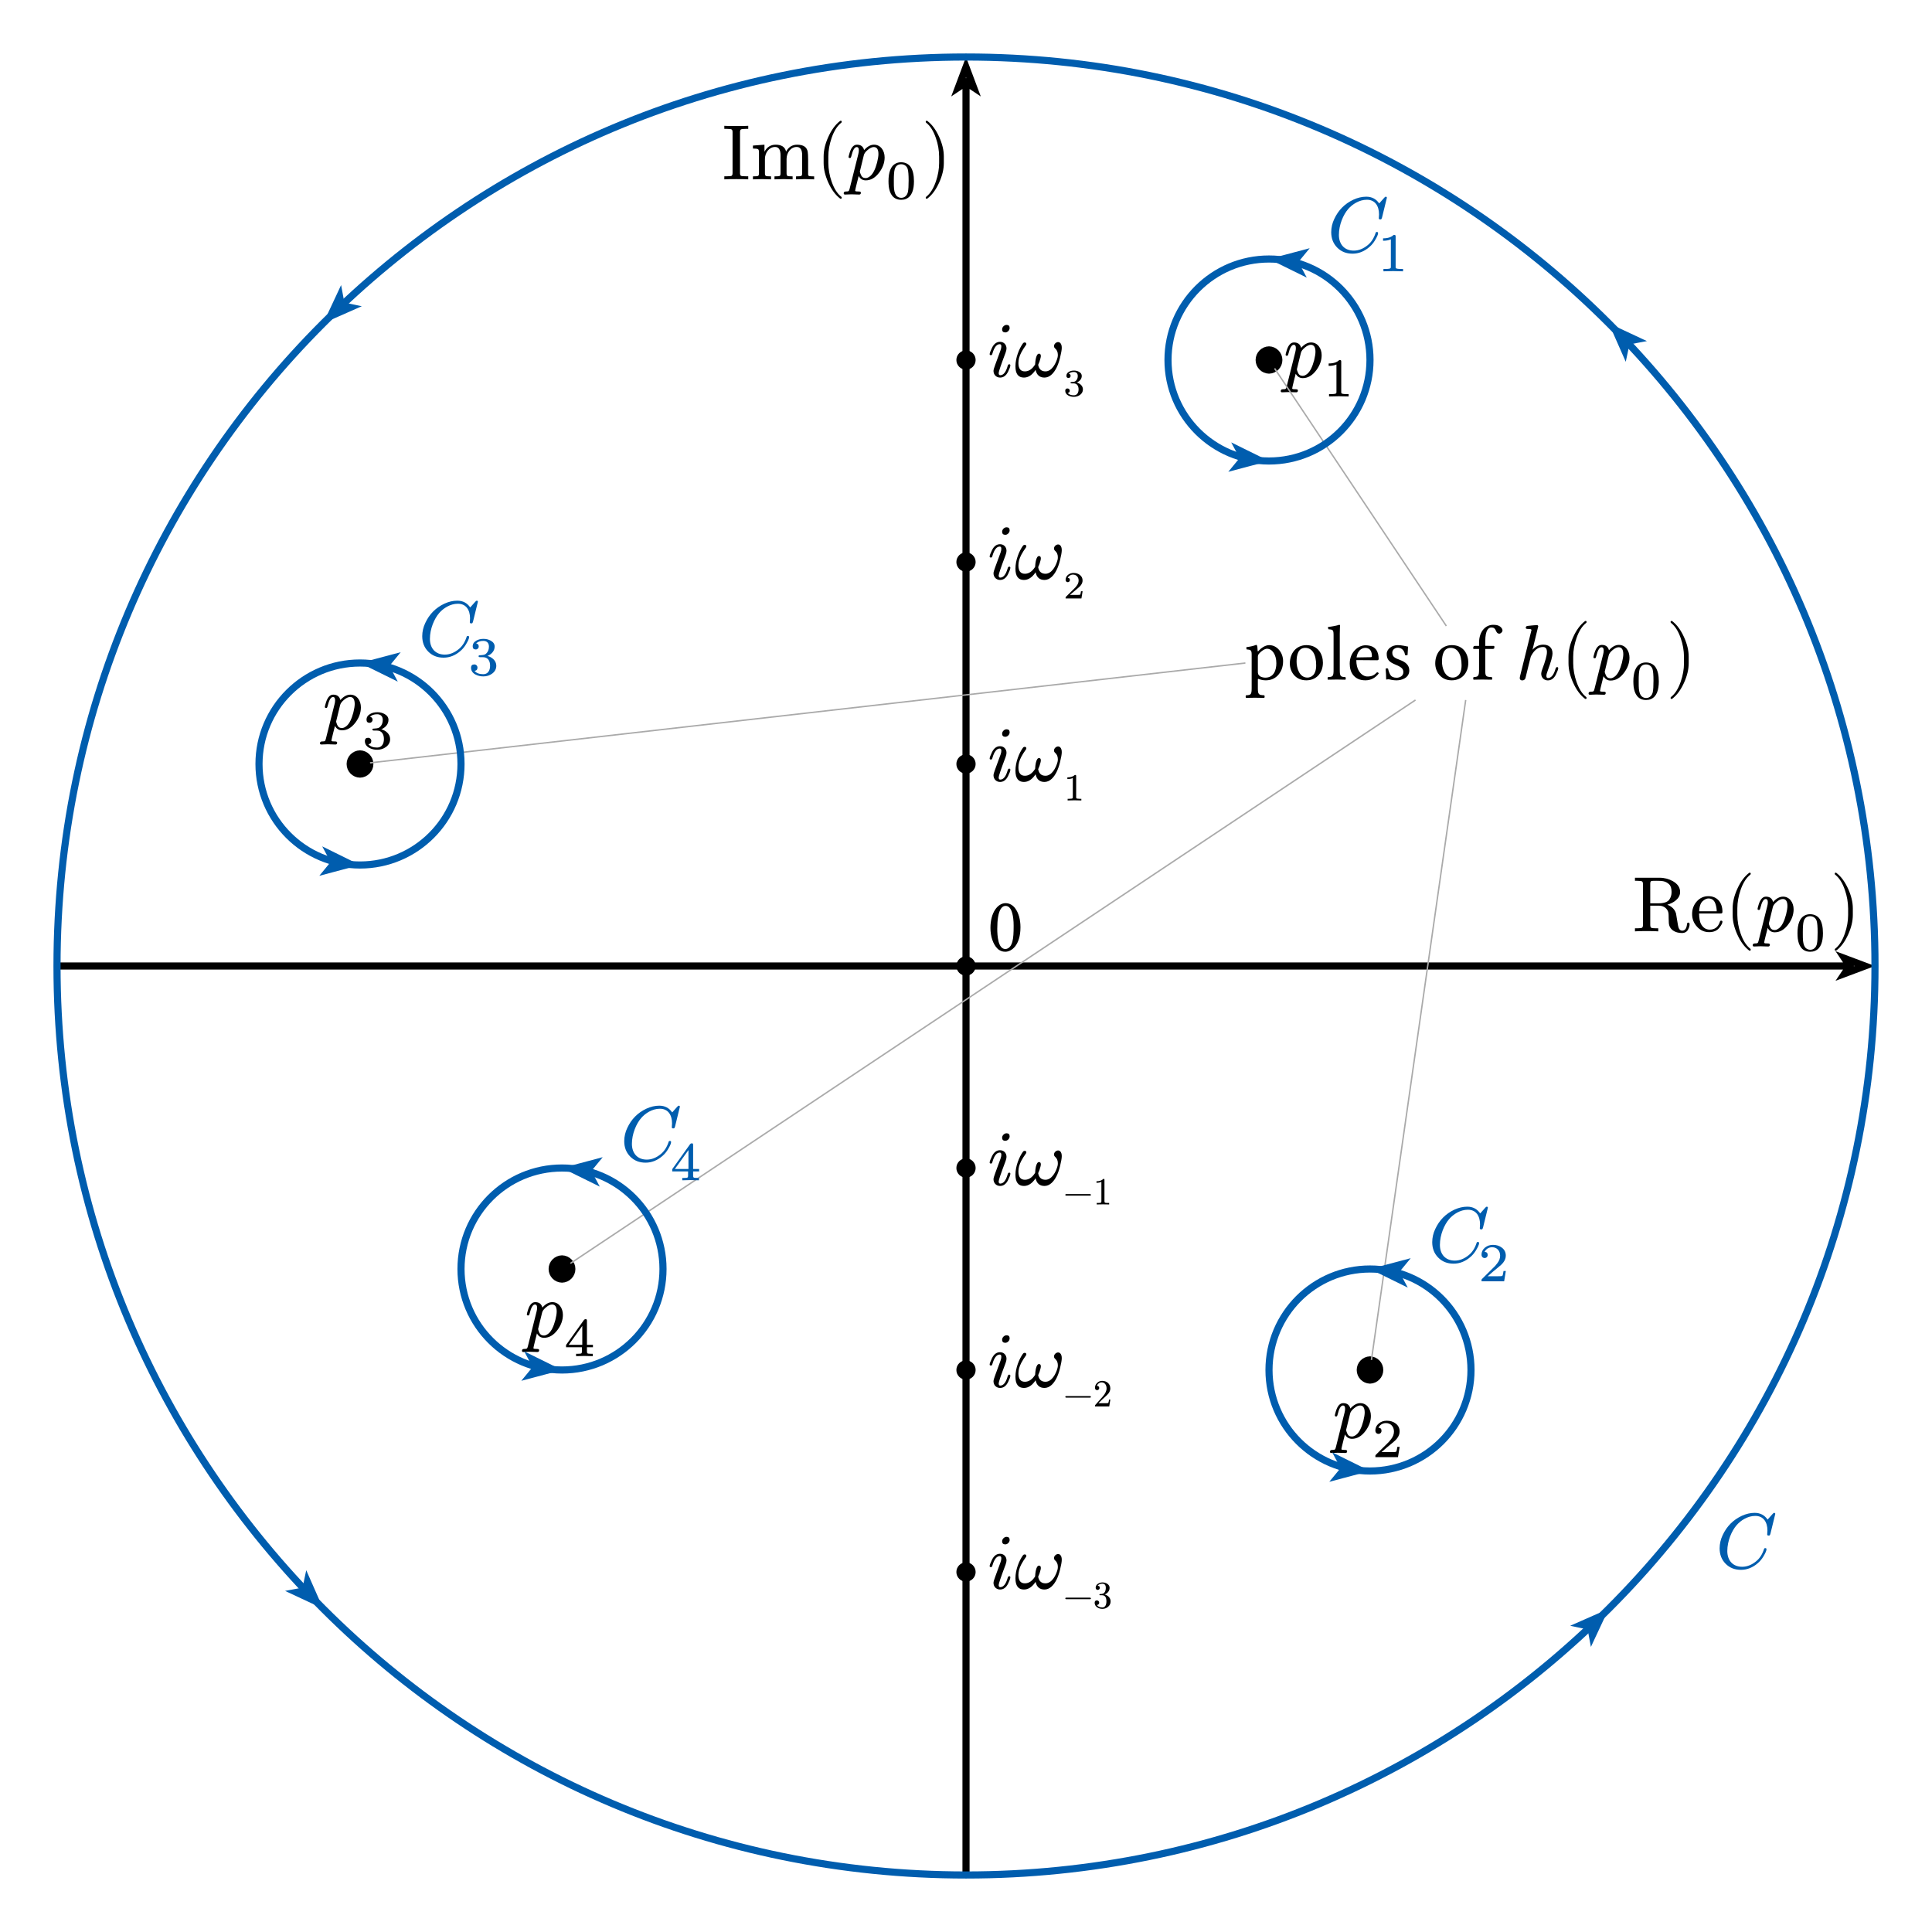
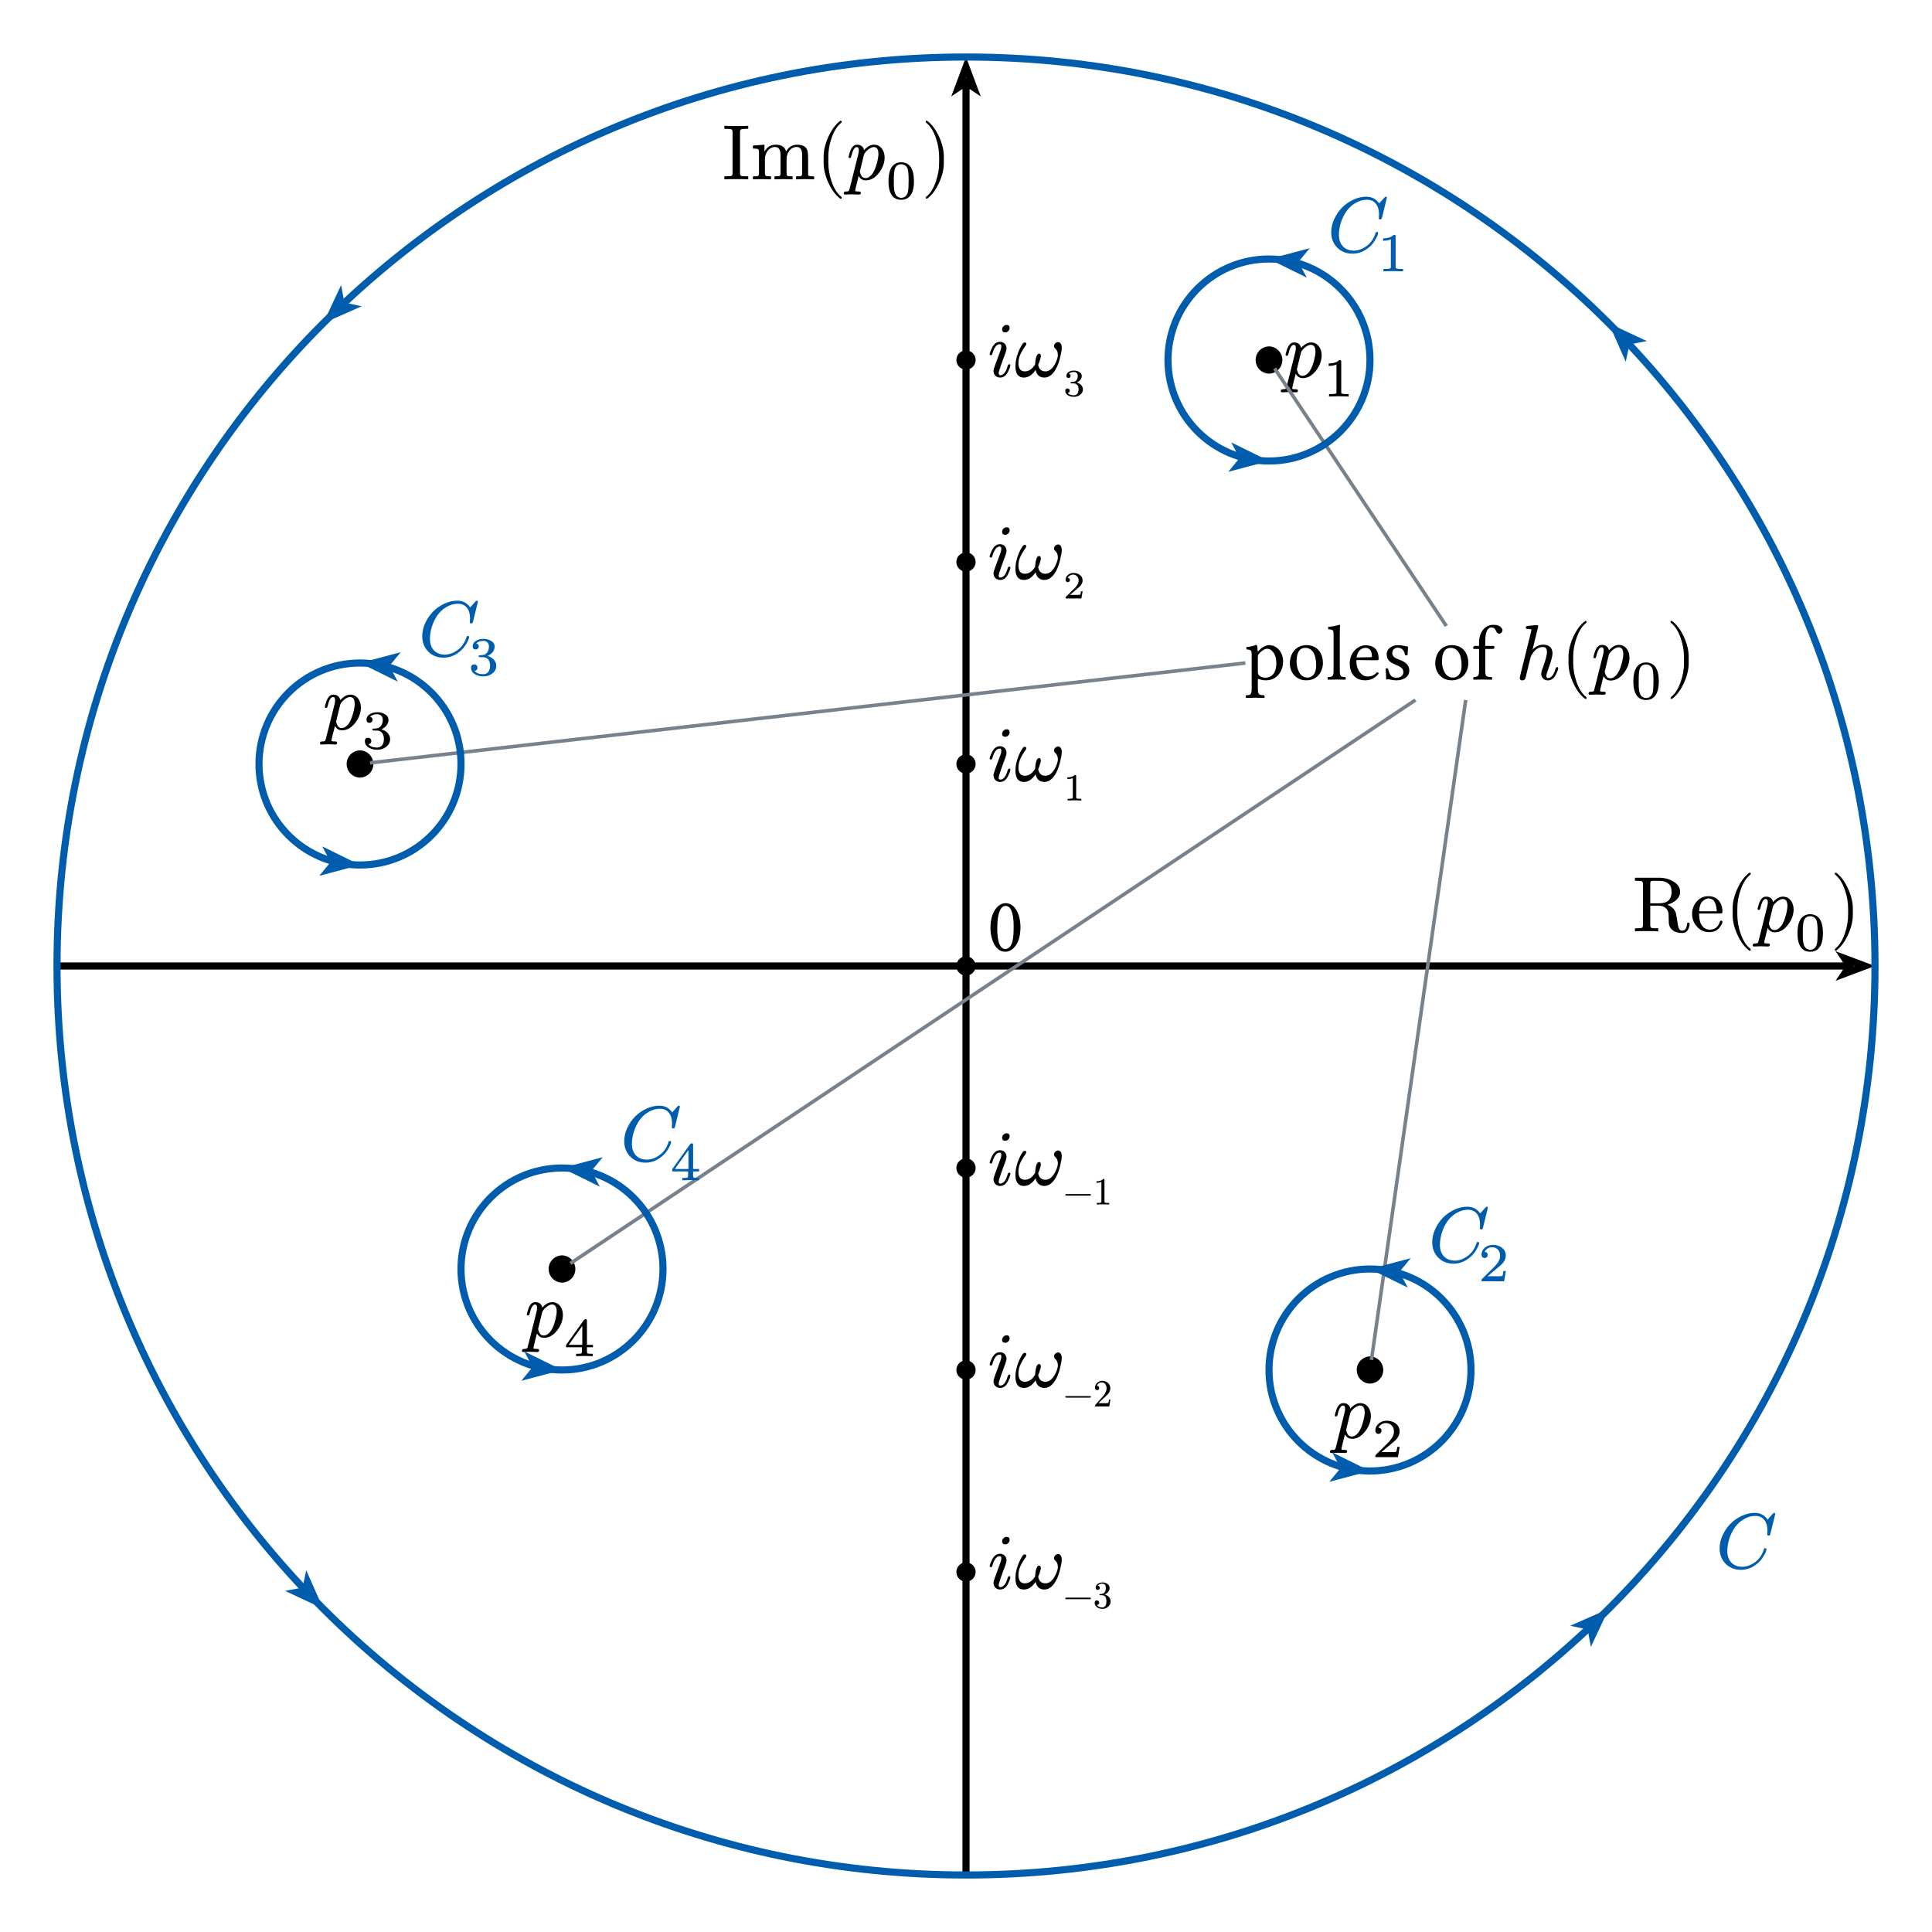
<svg xmlns="http://www.w3.org/2000/svg" xmlns:xlink="http://www.w3.org/1999/xlink" width="361.491" height="361.491" viewBox="0 0 271.118 271.118">
  <path fill="none" stroke="#000" d="M8 135.56h251.568m2.126-.001-2.835-1.063.71 1.063-.71 1.063z" />
  <path fill="none" d="M227.05 121.175h36.068v14.384H227.05z" />
  <g transform="matrix(1 0 0 -1 229.05 130.688)">
    <use xlink:href="#a" />
    <use xlink:href="#b" x="8.096" />
  </g>
  <use xlink:href="#c" transform="matrix(1 0 0 -1 242.03 130.688)" />
  <use xlink:href="#d" transform="matrix(1 0 0 -1 246.309 130.688)" />
  <use xlink:href="#e" transform="matrix(1 0 0 -1 251.842 133.405)" />
  <use xlink:href="#f" transform="matrix(1 0 0 -1 256.84 130.688)" />
  <path fill="none" stroke="#000" d="M135.56 263.118V11.55m-.001-2.126-1.063 2.835 1.063-.709 1.063.709z" />
  <path fill="none" d="M99.337 15.654h36.222v14.384H99.337z" />
  <g transform="matrix(1 0 0 -1 101.337 25.167)">
    <use xlink:href="#g" />
    <use xlink:href="#h" x="3.971" />
  </g>
  <use xlink:href="#c" transform="matrix(1 0 0 -1 114.47 25.167)" />
  <use xlink:href="#d" transform="matrix(1 0 0 -1 118.75 25.167)" />
  <use xlink:href="#e" transform="matrix(1 0 0 -1 124.283 27.884)" />
  <use xlink:href="#f" transform="matrix(1 0 0 -1 129.28 25.167)" />
  <path stroke="#000" d="M135.559 219.748a.85.85 0 1 0 .001 1.702.85.85 0 0 0 0-1.702Z" />
  <path fill="none" d="M135.56 215.424h24.14v10.349h-24.14z" />
  <use xlink:href="#i" transform="matrix(1 0 0 -1 138.56 222.937)" />
  <use xlink:href="#j" transform="matrix(1 0 0 -1 142.354 222.937)" />
  <g transform="matrix(1 0 0 -1 149.196 225.654)">
    <use xlink:href="#k" />
    <use xlink:href="#l" x="4.193" />
  </g>
  <path stroke="#000" d="M135.559 191.402a.85.85 0 1 0 .001 1.701.85.85 0 0 0 0-1.701Z" />
  <path fill="none" d="M135.56 187.137h24.14v10.23h-24.14z" />
  <use xlink:href="#i" transform="matrix(1 0 0 -1 138.56 194.65)" />
  <use xlink:href="#j" transform="matrix(1 0 0 -1 142.354 194.65)" />
  <g transform="matrix(1 0 0 -1 149.196 197.367)">
    <use xlink:href="#k" />
    <use xlink:href="#m" x="4.193" />
  </g>
  <path stroke="#000" d="M135.559 163.055a.85.85 0 1 0 .001 1.702.85.85 0 0 0 0-1.702Z" />
  <path fill="none" d="M135.56 158.79h24.14v10.23h-24.14z" />
  <use xlink:href="#i" transform="matrix(1 0 0 -1 138.56 166.304)" />
  <use xlink:href="#j" transform="matrix(1 0 0 -1 142.354 166.304)" />
  <g transform="matrix(1 0 0 -1 149.196 169.02)">
    <use xlink:href="#k" />
    <use xlink:href="#n" x="4.193" />
  </g>
  <path stroke="#000" d="M135.559 106.362a.85.85 0 1 0 .001 1.702.85.85 0 0 0 0-1.702Z" />
  <path fill="none" d="M135.56 102.098h20.319v10.23h-20.32z" />
  <use xlink:href="#i" transform="matrix(1 0 0 -1 138.56 109.61)" />
  <use xlink:href="#j" transform="matrix(1 0 0 -1 142.354 109.61)" />
  <use xlink:href="#o" transform="matrix(1 0 0 -1 149.196 112.328)" />
  <path stroke="#000" d="M135.559 78.016a.85.85 0 1 0 .001 1.702.85.85 0 0 0 0-1.702Z" />
  <path fill="none" d="M135.56 73.751h20.319v10.23h-20.32z" />
  <use xlink:href="#i" transform="matrix(1 0 0 -1 138.56 81.264)" />
  <use xlink:href="#j" transform="matrix(1 0 0 -1 142.354 81.264)" />
  <use xlink:href="#p" transform="matrix(1 0 0 -1 149.196 83.981)" />
  <path stroke="#000" d="M135.559 49.67a.85.85 0 1 0 .001 1.701.85.85 0 0 0 0-1.702Z" />
  <path fill="none" d="M135.56 45.35h20.319v10.34h-20.32z" />
  <use xlink:href="#i" transform="matrix(1 0 0 -1 138.56 52.864)" />
  <use xlink:href="#j" transform="matrix(1 0 0 -1 142.354 52.864)" />
  <use xlink:href="#q" transform="matrix(1 0 0 -1 149.196 55.58)" />
  <path stroke="#000" d="M135.559 134.709a.85.85 0 1 0 .001 1.702.85.85 0 0 0 0-1.702Z" />
  <path fill="none" d="M135.56 126.211h8.114v9.348h-8.115z" />
  <use xlink:href="#r" transform="matrix(1 0 0 -1 138.56 133.45)" />
  <path fill="none" stroke="#005dae" d="M263.118 135.56C263.118 65.11 206.008 8 135.56 8S8 65.11 8 135.56c0 70.448 57.11 127.558 127.56 127.558 70.448 0 127.558-57.11 127.558-127.559" />
  <path fill="#005dae" stroke="#005dae" d="m224.739 226.753-2.77 1.222 1.25.264.237 1.256zm-180.374-2.014-1.222-2.77-.264 1.25-1.256.237zM46.38 44.365l2.769-1.222-1.25-.264-.237-1.256zm180.373 2.015 1.222 2.769.264-1.25 1.256-.237z" />
  <path fill="none" d="M238.765 210.54h12.668v11.755h-12.668z" />
  <use xlink:href="#s" fill="#005dae" transform="matrix(1 0 0 -1 240.765 220.053)" />
  <path fill="none" d="M174.766 87.847h63.319v10.384h-63.32z" />
  <g transform="matrix(1 0 0 -1 174.766 95.36)">
    <use xlink:href="#t" />
    <use xlink:href="#u" x="5.786" />
    <use xlink:href="#v" x="11.33" />
    <use xlink:href="#w" x="14.234" />
    <use xlink:href="#x" x="19.151" />
    <use xlink:href="#u" x="26.191" />
    <use xlink:href="#y" x="31.735" />
  </g>
  <use xlink:href="#z" transform="matrix(1 0 0 -1 212.66 95.36)" />
  <use xlink:href="#c" transform="matrix(1 0 0 -1 218.997 95.36)" />
  <use xlink:href="#d" transform="matrix(1 0 0 -1 223.276 95.36)" />
  <use xlink:href="#e" transform="matrix(1 0 0 -1 228.809 98.077)" />
  <use xlink:href="#f" transform="matrix(1 0 0 -1 233.806 95.36)" />
  <path stroke="#000" d="M178.079 49.102a1.418 1.418 0 0 0 0 2.835 1.418 1.418 0 0 0 0-2.835Z" />
  <path fill="none" d="M178.079 43.405h14.53v14.23h-14.53z" />
  <use xlink:href="#d" transform="matrix(1 0 0 -1 180.079 52.918)" />
  <use xlink:href="#A" transform="matrix(1 0 0 -1 185.612 55.635)" />
-   <path fill="none" stroke="#aaa" stroke-width=".2" d="m202.964 87.847-24.1-36.148" />
+   <path fill="none" stroke="#78828c" stroke-width=".5" d="m202.964 87.847-24.1-36.148" />
  <path stroke="#000" d="M192.252 190.835a1.418 1.418 0 0 0 0 2.834 1.418 1.418 0 0 0 0-2.834Z" />
  <path fill="none" d="M184.987 192.252h14.53v14.23h-14.53z" />
  <use xlink:href="#d" transform="matrix(1 0 0 -1 186.987 201.765)" />
  <use xlink:href="#B" transform="matrix(1 0 0 -1 192.52 204.482)" />
-   <path fill="none" stroke="#aaa" stroke-width=".2" d="m205.683 98.231-13.23 92.618" />
+   <path fill="none" stroke="#78828c" stroke-width=".5" d="m205.683 98.231-13.23 92.618" />
  <path stroke="#000" d="M50.52 105.795a1.418 1.418 0 0 0 0 2.835 1.418 1.418 0 0 0 0-2.835Z" />
  <path fill="none" d="M43.255 92.829h14.53v14.384h-14.53z" />
  <use xlink:href="#d" transform="matrix(1 0 0 -1 45.255 102.342)" />
  <use xlink:href="#C" transform="matrix(1 0 0 -1 50.788 105.059)" />
-   <path fill="none" stroke="#aaa" stroke-width=".2" d="M174.766 93.04 51.928 107.051" />
+   <path fill="none" stroke="#78828c" stroke-width=".5" d="M174.766 93.04 51.928 107.051" />
  <path stroke="#000" d="M78.866 176.661a1.418 1.418 0 0 0 0 2.835 1.418 1.418 0 0 0 0-2.835Z" />
  <path fill="none" d="M71.601 178.079h14.53v14.23h-14.53z" />
  <use xlink:href="#d" transform="matrix(1 0 0 -1 73.601 187.592)" />
  <use xlink:href="#D" transform="matrix(1 0 0 -1 79.134 190.309)" />
-   <path fill="none" stroke="#aaa" stroke-width=".2" d="M198.637 98.231 80.045 177.293" />
+   <path fill="none" stroke="#78828c" stroke-width=".5" d="M198.637 98.231 80.045 177.293" />
  <path fill="none" stroke="#005dae" d="M192.252 50.52c0-7.828-6.346-14.174-14.173-14.174-7.828 0-14.173 6.346-14.173 14.174s6.345 14.173 14.173 14.173c7.827 0 14.173-6.346 14.173-14.173" />
  <path fill="#005dae" stroke="#005dae" d="m176.662 64.552-2.716-1.339.6 1.128-.81.988zm2.834-28.064 2.715 1.338-.6-1.128.81-.987z" />
  <path fill="none" d="M186.26 27.843h11.983v10.23h-11.982z" />
  <use xlink:href="#s" fill="#005dae" transform="matrix(1 0 0 -1 186.26 35.356)" />
  <use xlink:href="#A" fill="#005dae" transform="matrix(1 0 0 -1 193.246 38.073)" />
  <path fill="none" stroke="#005dae" d="M206.425 192.252c0-7.828-6.345-14.173-14.173-14.173s-14.173 6.345-14.173 14.173 6.345 14.173 14.173 14.173 14.173-6.345 14.173-14.173" />
  <path fill="#005dae" stroke="#005dae" d="m190.835 206.284-2.715-1.339.6 1.128-.811.988zm2.834-28.064 2.715 1.339-.6-1.128.811-.988z" />
  <path fill="none" d="M200.434 169.575h11.982v10.23h-11.982z" />
  <use xlink:href="#s" fill="#005dae" transform="matrix(1 0 0 -1 200.434 177.088)" />
  <use xlink:href="#B" fill="#005dae" transform="matrix(1 0 0 -1 207.419 179.805)" />
  <path fill="none" stroke="#005dae" d="M64.693 107.213c0-7.828-6.346-14.174-14.173-14.174-7.828 0-14.174 6.346-14.174 14.174s6.346 14.173 14.174 14.173 14.173-6.346 14.173-14.173" />
  <path fill="#005dae" stroke="#005dae" d="m49.103 121.245-2.716-1.34.6 1.129-.81.987zm2.834-28.064 2.715 1.338-.6-1.128.81-.987z" />
  <path fill="none" d="M58.702 84.535h11.982V94.92H58.702z" />
  <use xlink:href="#s" fill="#005dae" transform="matrix(1 0 0 -1 58.702 92.048)" />
  <use xlink:href="#C" fill="#005dae" transform="matrix(1 0 0 -1 65.687 94.765)" />
  <path fill="none" stroke="#005dae" d="M93.039 178.079c0-7.828-6.345-14.173-14.173-14.173s-14.173 6.345-14.173 14.173c0 7.827 6.345 14.173 14.173 14.173s14.173-6.346 14.173-14.173" />
  <path fill="#005dae" stroke="#005dae" d="m77.449 192.111-2.715-1.339.6 1.128-.81.988zm2.834-28.064 2.715 1.338-.6-1.128.811-.987z" />
  <path fill="none" d="M87.048 155.402h11.983v10.23H87.048z" />
  <use xlink:href="#s" fill="#005dae" transform="matrix(1 0 0 -1 87.048 162.915)" />
  <use xlink:href="#D" fill="#005dae" transform="matrix(1 0 0 -1 94.033 165.632)" />
  <defs>
    <symbol id="a" overflow="visible">
      <path d="M6.721 5.511c0 .627-.341 1.133-1.012 1.518a3.73 3.73 0 0 1-1.87.484H.385v-.429h.308c.385 0 .616-.033.693-.088s.121-.176.121-.374V.891c0-.198-.044-.33-.121-.385S1.078.418.693.418H.385v-.429c.297.033.836.044 1.628.044.803 0 1.342-.011 1.639-.044v.429h-.308c-.385 0-.616.033-.693.088S2.53.693 2.53.891v2.706h1.21c.704 0 1.221-.418 1.342-1.012.022-.121.033-.385.033-.77 0-.297.011-.517.022-.649.066-.924.869-1.408 1.837-1.408.418 0 .715.176.88.517q.198.38.198.726c0 .143-.066.22-.187.22-.099 0-.165-.066-.176-.209-.055-.616-.286-.924-.671-.924s-.517.363-.583.682c-.066.374-.11.66-.143.847l-.143.869c-.165.572-.572.99-1.221 1.243.836.242 1.793.836 1.793 1.782M5.17 6.6c.231-.209.352-.572.352-1.089 0-.418-.11-.77-.319-1.067-.253-.341-.748-.517-1.507-.517H2.53v2.772q0 .346.198.363c.077.011.286.022.638.022.869 0 1.32-.033 1.804-.484" />
    </symbol>
    <symbol id="b" overflow="visible">
      <path d="M4.565 2.761c0 1.265-.737 2.167-1.969 2.167-.66 0-1.21-.253-1.661-.77C.517 3.674.308 3.091.308 2.42c0-.693.231-1.276.693-1.782a2.23 2.23 0 0 1 1.716-.759c.627 0 1.111.22 1.441.649.275.363.407.627.407.803 0 .11-.066.165-.187.165-.088 0-.143-.055-.176-.176Q3.839.231 2.783.231c-.495 0-.88.231-1.177.704-.209.341-.308.858-.319 1.562h2.97c.242 0 .308.022.308.264m-.979 1.078c.121-.363.176-.715.176-1.034H1.298c.033.726.22 1.221.55 1.474.275.22.517.33.748.33.495 0 .825-.253.99-.77" />
    </symbol>
    <symbol id="c" overflow="visible">
      <path d="M3.498-2.728c.099 0 .154.055.154.154 0 .033-.022.077-.055.121-.572.44-1.034 1.166-1.375 2.167a8 8 0 0 0-.451 2.574v.924c0 .847.154 1.705.451 2.574.341 1.001.803 1.727 1.375 2.167a.18.18 0 0 1 .055.121c0 .099-.055.154-.154.154a.2.2 0 0 1-.077-.033c-.66-.506-1.21-1.254-1.661-2.255-.429-.957-.649-1.859-.649-2.728v-.924c0-.869.22-1.771.649-2.728.451-1.001 1.001-1.749 1.661-2.255a.2.2 0 0 1 .077-.033" />
    </symbol>
    <symbol id="d" overflow="visible">
      <path d="M3.905 4.862c-.484 0-.946-.253-1.397-.759-.121.506-.462.759-1.001.759-.451 0-.781-.363-1.012-1.078-.11-.363-.165-.572-.165-.638 0-.099.055-.154.176-.154.055 0 .088.011.121.033a.8.8 0 0 1 .099.253c.198.836.451 1.254.748 1.254.198 0 .297-.154.297-.451 0-.165-.022-.352-.077-.55L.484-1.298c-.099-.363-.11-.407-.539-.407-.198 0-.297-.088-.297-.253 0-.121.066-.176.187-.176.165 0 .737.033.902.033.209 0 .869-.033 1.078-.033.165 0 .242.088.242.264 0 .11-.099.165-.308.165-.198 0-.495-.011-.495.121 0 .143.451 1.87.495 2.057.22-.407.55-.616.99-.616.715 0 1.342.363 1.892 1.1.506.671.759 1.386.759 2.123 0 .957-.572 1.782-1.485 1.782m-.033-.33c.429 0 .649-.33.649-.979 0-.297-.066-.693-.187-1.188-.253-.957-.572-1.584-.957-1.903-.231-.187-.44-.286-.649-.286-.319 0-.539.143-.66.44-.099.231-.154.396-.154.484l.561 2.299c.055.242.253.495.561.748s.583.385.836.385" />
    </symbol>
    <symbol id="e" overflow="visible">
      <path d="M3.973 2.456q-.002 1.305-.454 1.987c-.247.385-.74.67-1.332.67q-.372.002-.662-.123C.678 4.635.4 3.65.4 2.456c0-.261.016-.508.039-.747.13-1.008.6-1.863 1.748-1.863.246 0 .47.039.662.123.847.347 1.124 1.31 1.124 2.487m-.878 1.71c.085-.285.131-.817.131-1.61 0-.754-.03-1.285-.1-1.601C3.034.5 2.71.123 2.186.123a.94.94 0 0 0-.561.193c-.239.177-.385.523-.447 1.055-.023.177-.03.57-.03 1.185 0 .747.038 1.263.115 1.54q.196.74.924.74c.462 0 .8-.3.908-.67" />
    </symbol>
    <symbol id="f" overflow="visible">
      <path d="M.858-2.695c.66.506 1.21 1.254 1.661 2.255.429.957.649 1.859.649 2.728v.924c0 .869-.22 1.771-.649 2.728C2.068 6.941 1.518 7.689.858 8.195a.2.2 0 0 1-.077.033c-.099 0-.154-.055-.154-.154 0-.044.022-.088.055-.121.572-.44 1.034-1.166 1.375-2.167a8 8 0 0 0 .451-2.574v-.924c0-.847-.154-1.705-.451-2.574-.341-1.001-.803-1.727-1.375-2.167-.033-.044-.055-.088-.055-.121 0-.099.055-.154.154-.154.011 0 .044.011.077.033" />
    </symbol>
    <symbol id="g" overflow="visible">
      <path d="M1.98.033Q3.25.033 3.663 0v.429h-.319c-.396 0-.638.022-.715.077s-.121.187-.121.385v5.731c0 .198.044.319.121.374s.319.088.715.088h.319v.429c-.275-.022-.836-.033-1.672-.033q-1.27 0-1.683.033v-.429h.319c.396 0 .638-.033.715-.088s.121-.176.121-.374V.891c0-.198-.044-.33-.121-.385S1.023.429.627.429H.308V0c.275.022.836.033 1.672.033" />
    </symbol>
    <symbol id="h" overflow="visible">
      <path d="M3.465 4.543c.506 0 .759-.385.759-1.166V.869c0-.209-.033-.341-.11-.385s-.33-.066-.737-.066V0l1.276.033L5.918 0v.418q-.61 0-.726.066c-.077.044-.121.176-.121.385v1.98c0 .88.572 1.694 1.419 1.694.517 0 .77-.385.77-1.166V.869c0-.209-.044-.341-.121-.385s-.33-.066-.737-.066V0l1.276.033L8.943 0v.418c-.352 0-.583.011-.693.044s-.154.11-.154.242v2.057c0 .517-.022.88-.055 1.089-.11.671-.605 1.012-1.474 1.012-.693 0-1.21-.319-1.562-.968-.154.649-.638.968-1.463.968-.693 0-1.221-.33-1.573-.99v.99L.352 4.741v-.418q.594 0 .726-.099c.088-.066.121-.209.121-.462V.869c0-.209-.044-.341-.121-.385Q.963.418.352.418V0l1.276.033L2.893 0v.418c-.407 0-.66.022-.737.066s-.121.176-.121.385v1.98c0 .891.583 1.694 1.43 1.694" />
    </symbol>
    <symbol id="i" overflow="visible">
      <path d="M3.124 6.831c0 .297-.143.44-.44.44-.308 0-.616-.308-.616-.616 0-.297.154-.44.451-.44.308 0 .605.308.605.616m-.275-5.313C2.607.649 2.255.209 1.804.209c-.143 0-.22.099-.22.308 0 .187.319 1.133.968 2.849q.132.38.132.594c0 .539-.374.935-.913.935-.473 0-.847-.275-1.122-.836q-.33-.676-.33-.891c0-.099.055-.143.176-.143.143 0 .165.066.209.22.253.88.594 1.32 1.034 1.32.143 0 .22-.099.22-.308 0-.154-.033-.33-.11-.539-.253-.693-.517-1.43-.737-2.013C.946 1.265.858.968.858.814c0-.539.396-.935.924-.935q.71 0 1.122.825c.209.429.319.726.319.891 0 .099-.055.154-.176.154-.033 0-.198-.099-.198-.231" />
    </symbol>
    <symbol id="j" overflow="visible">
      <path d="M5.555 4.301a.4.4 0 0 1 .132-.308c.275-.231.407-.539.407-.913 0-.143-.011-.275-.044-.396C5.83 1.848 5.247.748 4.356.748q-.858 0-1.023.924c.143.297.253.605.33.946.033.121.044.22.044.286 0 .22-.088.33-.253.33-.418 0-.528-1.056-.55-1.518-.407-.649-.88-.968-1.441-.968-.605 0-.902.396-.902 1.177 0 .22.033.451.088.693.121.484.44 1.089.957 1.804q.066.083.066.165c0 .143-.077.22-.242.22a.29.29 0 0 1-.22-.11C.671 3.96.143 2.662.143 1.463q0-1.584 1.188-1.584c.627 0 1.166.363 1.639 1.078.154-.715.572-1.078 1.243-1.078.363 0 .704.143 1.012.429.517.484.902 1.254 1.166 2.31.165.671.253 1.144.253 1.441q0 .478-.231.693a.38.38 0 0 1-.275.11c-.286 0-.583-.275-.583-.561" />
    </symbol>
    <symbol id="k" overflow="visible">
      <path d="M3.762 1.455H.432q-.13 0-.13-.108 0-.106.13-.107h3.33q.13 0 .13.108c0 .064-.065.107-.13.107" />
    </symbol>
    <symbol id="l" overflow="visible">
      <path d="M1.633 1.903c.356.134.69.474.69.932q-.001.348-.334.566a1.2 1.2 0 0 1-.663.189c-.243 0-.453-.065-.641-.189q-.316-.208-.318-.555c0-.178.118-.302.29-.302.173 0 .292.124.292.297q0 .267-.308.285.21.285.663.286.486.001.485-.571a1.24 1.24 0 0 0-.123-.572c-.146-.259-.345-.307-.68-.307Q.89 1.948.89 1.876c0-.081.038-.081.146-.081h.232q.607.001.609-.863c0-.458-.167-.857-.577-.857-.35 0-.61.119-.765.356A.31.31 0 0 1 .862.75a.31.31 0 0 1-.318.318q-.316 0-.318-.33c0-.264.119-.474.356-.641.21-.146.458-.216.733-.216q.458.002.803.302.346.299.345.75c0 .506-.399.856-.83.97" />
    </symbol>
    <symbol id="m" overflow="visible">
      <path d="M1.277 3.59a.97.97 0 0 1-.706-.291.93.93 0 0 1-.301-.696c0-.183.134-.318.301-.318.162 0 .297.14.297.302 0 .178-.13.302-.302.302q-.023.001-.038-.005c.103.264.34.496.68.496.441 0 .69-.383.69-.847 0-.36-.184-.749-.55-1.159L.333.232C.264.15.27.156.27 0h2l.156.97h-.177C2.205.695 2.167.54 2.134.49Q2.094.452 1.65.453h-.9l.523.512c.367.345.83.717.986 1.002q.162.284.162.566c0 .636-.496 1.057-1.143 1.057" />
    </symbol>
    <symbol id="n" overflow="visible">
      <path d="M1.45 3.59q-.331-.34-.97-.34v-.21q.422 0 .69.13V.441q0-.146-.07-.188Q1.025.211.7.21H.513V0q.202.016.873.016.672 0 .873-.016v.21H2.07q-.333.001-.4.043C1.629.28 1.6.345 1.6.442v2.986c0 .13-.01.162-.15.162" />
    </symbol>
    <symbol id="o" overflow="visible">
      <path d="M1.633 3.579c-.232-.226-.577-.34-1.045-.34v-.237c.318 0 .57.049.765.14V.458Q1.354.355 1.33.323 1.291.233.846.232h-.22V0l.959.022L2.549 0v.232h-.22q-.444.001-.491.091a.4.4 0 0 0-.016.135v2.948c0 .146-.022.173-.189.173" />
    </symbol>
    <symbol id="p" overflow="visible">
      <path d="M.641 2.285c.173 0 .302.13.302.302q-.001.293-.302.302a.81.81 0 0 0 .739.458c.474 0 .787-.356.787-.83q.001-.387-.28-.75a3 3 0 0 0-.21-.258L.398.243C.329.178.339.162.339 0H2.56l.167 1.013h-.226c-.038-.285-.08-.452-.13-.49C2.346.507 2.179.496 1.86.496H.943a27 27 0 0 0 1.014.857q.362.284.522.501.243.315.243.663.001.501-.394.792-.348.268-.867.27A1.2 1.2 0 0 1 .69 3.32a.89.89 0 0 1-.35-.717c0-.183.134-.318.301-.318" />
    </symbol>
    <symbol id="q" overflow="visible">
      <path d="M1.903 1.903c.36.145.706.463.706.921q-.002.366-.383.577-.315.178-.711.178-.397.001-.696-.167-.364-.203-.366-.566.001-.307.302-.307c.167 0 .29.129.29.296q-.001.25-.253.291c.157.167.388.254.706.254.35 0 .55-.21.55-.556a.93.93 0 0 0-.205-.62c-.15-.177-.258-.204-.571-.226-.145-.01-.243.006-.243-.102q.001-.097.157-.097h.285c.464 0 .69-.35.69-.836 0-.474-.215-.835-.668-.835Q.903.107.636.437.921.47.922.755a.306.306 0 0 1-.313.312Q.293 1.068.291.738c0-.274.14-.495.415-.652q.346-.194.798-.194.492 0 .862.275.405.3.404.776c0 .502-.436.846-.867.96" />
    </symbol>
    <symbol id="r" overflow="visible">
      <path d="M2.508-.11c.847 0 2.134.858 2.134 3.443 0 1.089-.264 2.024-.748 2.662-.286.385-.748.715-1.342.715C1.463 6.71.429 5.412.429 3.234c0-1.177.363-2.277.968-2.882A1.52 1.52 0 0 1 2.508-.11m.044 6.435a.73.73 0 0 0 .495-.187c.341-.286.638-1.122.638-2.596 0-1.012-.033-1.705-.187-2.266C3.256.374 2.717.275 2.519.275c-1.023 0-1.133 1.881-1.133 2.838 0 2.706.671 3.212 1.166 3.212" />
    </symbol>
    <symbol id="s" overflow="visible">
      <path d="M1.628 2.398c0 1.408.616 2.838 1.309 3.63.561.649 1.529 1.298 2.618 1.298 1.144 0 1.705-.869 1.705-2.057 0-.099-.033-.451-.033-.55s.066-.154.209-.154a.4.4 0 0 1 .132.022.7.7 0 0 1 .11.231l.682 2.783c0 .099-.055.154-.165.154-.044 0-.11-.044-.198-.143l-.715-.803c-.429.627-1.034.946-1.815.946-.605 0-1.199-.143-1.804-.418C2.442 6.765 1.551 5.863.979 4.631A4.3 4.3 0 0 1 .55 2.783c0-.88.275-1.595.836-2.167s1.276-.858 2.156-.858c.869 0 1.661.319 2.376.946.297.253.55.561.759.902.297.495.451.836.451 1.045 0 .099-.055.154-.176.154-.099 0-.154-.044-.176-.143-.231-.715-.594-1.287-1.089-1.694C5.06.451 4.4.187 3.718.187c-1.32 0-2.09.891-2.09 2.211" />
    </symbol>
    <symbol id="t" overflow="visible">
      <path d="M1.716 4.048c-.011.33-.033.616-.088.726-.022.055-.044.088-.132.088-.308-.121-.594-.22-1.353-.319-.022-.066 0-.242.022-.308.594-.055.715-.11.715-.748V-1.21c0-.913-.121-.968-.792-1.001-.066-.066-.066-.297 0-.363a42 42 0 0 0 1.232.022c.44 0 .968-.011 1.331-.022.066.066.066.297 0 .363-.781.044-.902.088-.902 1.001v1.188c0 .143.044.132.154.088.275-.11.605-.176.957-.176.616 0 1.166.187 1.617.616.517.506.814 1.188.814 2.079 0 1.166-.825 2.244-1.947 2.244-.506 0-1.067-.33-1.507-.825-.066-.066-.11-.066-.121.044m.209-.407c.286.352.792.682 1.111.682.704 0 1.309-.792 1.309-2.035 0-.902-.319-2.024-1.551-2.024-.198 0-.583.055-.781.231-.22.198-.264.264-.264.66v2.002c0 .231.044.33.176.484" />
    </symbol>
    <symbol id="u" overflow="visible">
      <path d="M.451 2.255c0-1.122.748-2.365 2.31-2.365.704 0 1.243.253 1.617.616.495.484.715 1.177.715 1.848 0 1.144-.627 2.475-2.31 2.475-.726 0-1.32-.297-1.727-.77C.66 3.586.451 2.948.451 2.255m2.167 2.189c.946 0 1.529-.858 1.529-2.442C4.147.616 3.432.275 2.915.275c-1.144 0-1.518 1.386-1.518 2.233 0 .957.231 1.936 1.221 1.936" />
    </symbol>
    <symbol id="v" overflow="visible">
      <path d="M1.045 1.342C1.045.429.924.374.253.341.187.275.187.044.253-.022A42 42 0 0 0 1.485 0c.44 0 .858-.011 1.221-.022.066.066.066.297 0 .363-.671.033-.792.088-.792 1.001v5.071c0 .715.044 1.155.044 1.155 0 .077-.044.11-.143.11-.275-.11-1.1-.264-1.54-.297-.022-.088 0-.264.066-.33.638-.044.704-.077.704-.902Z" />
    </symbol>
    <symbol id="w" overflow="visible">
      <path d="M4.246 1.023C3.839.605 3.52.429 2.882.429c-.396 0-.858.231-1.199.792-.22.363-.352.869-.352 1.507l2.926-.022c.132 0 .209.066.209.187 0 .924-.33 1.914-1.859 1.914-.957 0-2.2-.913-2.2-2.585 0-.616.154-1.21.517-1.628.374-.44.891-.704 1.683-.704.836 0 1.43.385 1.87.957-.033.11-.099.165-.231.176M1.364 3.102c.209 1.243.979 1.342 1.243 1.342.418 0 .913-.231.913-1.155 0-.099-.044-.154-.165-.154Z" />
    </symbol>
    <symbol id="x" overflow="visible">
      <path d="M.528 1.518A19 19 0 0 0 .605 0c.11.022.22.033.275.033.077 0 .143 0 .22-.022A3.8 3.8 0 0 1 2.101-.11c.616 0 1.749.297 1.749 1.386 0 .748-.539 1.188-1.287 1.463-.66.253-1.1.418-1.1 1.023 0 .451.396.704.77.704.242 0 .88-.088 1.023-1.023.066-.066.286-.055.352.011.033.396.055.803.066 1.166-.341.055-.869.209-1.441.209-.814 0-1.551-.528-1.551-1.232 0-.803.363-1.144 1.21-1.496.913-.374 1.122-.605 1.122-1.078 0-.539-.528-.77-.935-.77-.429 0-.671.143-.781.264-.242.253-.363.737-.429 1.012-.066.066-.275.055-.341-.011" />
    </symbol>
    <symbol id="y" overflow="visible">
      <path d="M1.925 1.342V4.29h1.023c.099 0 .253.044.253.143v.22c0 .044-.033.066-.088.066H1.925v.627c0 1.694.506 1.958.869 1.958.33 0 .506-.132.66-.517.088-.198.209-.352.44-.352.187 0 .451.231.451.451 0 .187-.121.385-.352.561-.286.198-.572.231-.99.231-.924 0-1.947-.803-1.947-2.519v-.44H.495c-.198 0-.253-.132-.253-.22v-.143c0-.055.011-.066.055-.066h.759V1.342C1.056.429.88.385.286.341.22.275.22.044.286-.022c.385.011.77.022 1.21.022s.968-.011 1.353-.022c.066.066.066.297 0 .363-.858.044-.924.088-.924 1.001" />
    </symbol>
    <symbol id="z" overflow="visible">
      <path d="M5.632 1.518C5.379.649 5.027.209 4.565.209c-.143 0-.22.099-.22.308q0 .247.198.759.66 1.765.66 2.409c0 .781-.506 1.21-1.287 1.21-.583 0-1.089-.242-1.518-.715l.803 3.289c-.022.099-.044.165-.187.165-.363 0-1.166-.099-1.309-.11-.165-.022-.253-.099-.253-.264q0-.165.297-.165c.231 0 .484.011.506-.143L.649.473A1 1 0 0 1 .605.231c0-.231.121-.352.352-.352.22 0 .374.11.451.319l.44 1.804c.132.539.231.946.308 1.221.033.077.121.231.264.451.396.594.88.891 1.463.891.363 0 .539-.242.539-.715 0-.451-.22-1.254-.66-2.42-.099-.253-.143-.451-.143-.616 0-.528.396-.935.924-.935.484 0 .869.275 1.144.836.209.44.319.737.319.88 0 .099-.055.154-.176.154-.033 0-.198-.099-.198-.231" />
    </symbol>
    <symbol id="A" overflow="visible">
      <path d="M2.333 5.113c-.331-.324-.824-.485-1.494-.485v-.34c.455 0 .817.07 1.094.201V.654c0-.1-.008-.161-.031-.192q-.058-.129-.693-.13H.893V0l1.37.03L3.644 0v.331h-.317q-.633.002-.7.131a.5.5 0 0 0-.023.192v4.212c0 .208-.031.247-.27.247" />
    </symbol>
    <symbol id="B" overflow="visible">
      <path d="M.916 3.265c.247 0 .432.185.432.431 0 .277-.147.424-.432.431.17.362.555.655 1.055.655.678 0 1.124-.509 1.124-1.186 0-.37-.13-.724-.4-1.07q-.196-.265-.3-.37L.57.346C.47.254.485.231.485 0h3.173l.238 1.448h-.323C3.519 1.039 3.457.8 3.388.747 3.35.724 3.111.708 2.657.708h-1.31c.516.455.994.863 1.448 1.225.347.27.593.508.747.716q.347.45.347.947.002.716-.563 1.132-.497.383-1.24.385c-.423 0-.785-.123-1.1-.37-.331-.27-.5-.608-.5-1.024 0-.262.192-.454.43-.454" />
    </symbol>
    <symbol id="C" overflow="visible">
      <path d="M2.718 2.718c.516.208 1.009.662 1.009 1.317 0 .346-.185.624-.547.824q-.45.255-1.016.254-.567.002-.994-.239c-.346-.192-.523-.462-.523-.808q.002-.44.431-.44c.239 0 .416.186.416.424q-.002.359-.362.416c.223.239.554.362 1.009.362.5 0 .785-.3.785-.793q-.002-.541-.293-.886c-.215-.254-.37-.292-.816-.323-.208-.015-.346.008-.346-.146q.002-.14.223-.139h.408c.662 0 .986-.5.986-1.193C3.088.67 2.78.154 2.133.154Q1.29.152.909.624c.27.03.408.185.408.454a.437.437 0 0 1-.447.447c-.3 0-.454-.154-.454-.47 0-.393.2-.708.593-.932a2.3 2.3 0 0 1 1.14-.277q.702 0 1.231.393.578.427.578 1.109c0 .716-.624 1.208-1.24 1.37" />
    </symbol>
    <symbol id="D" overflow="visible">
      <path d="M3.034 5.19a.28.28 0 0 1-.223-.116L.3 1.564v-.317h2.225V.654c0-.13-.024-.223-.077-.261-.054-.039-.224-.062-.5-.062h-.24V0l1.163.03L4.05 0v.331h-.23q-.43.002-.51.062c-.054.038-.077.13-.077.261v.593h.84v.34h-.84v3.356c0 .185-.023.247-.2.247m-.454-.947V1.586H.67Z" />
    </symbol>
  </defs>
</svg>
